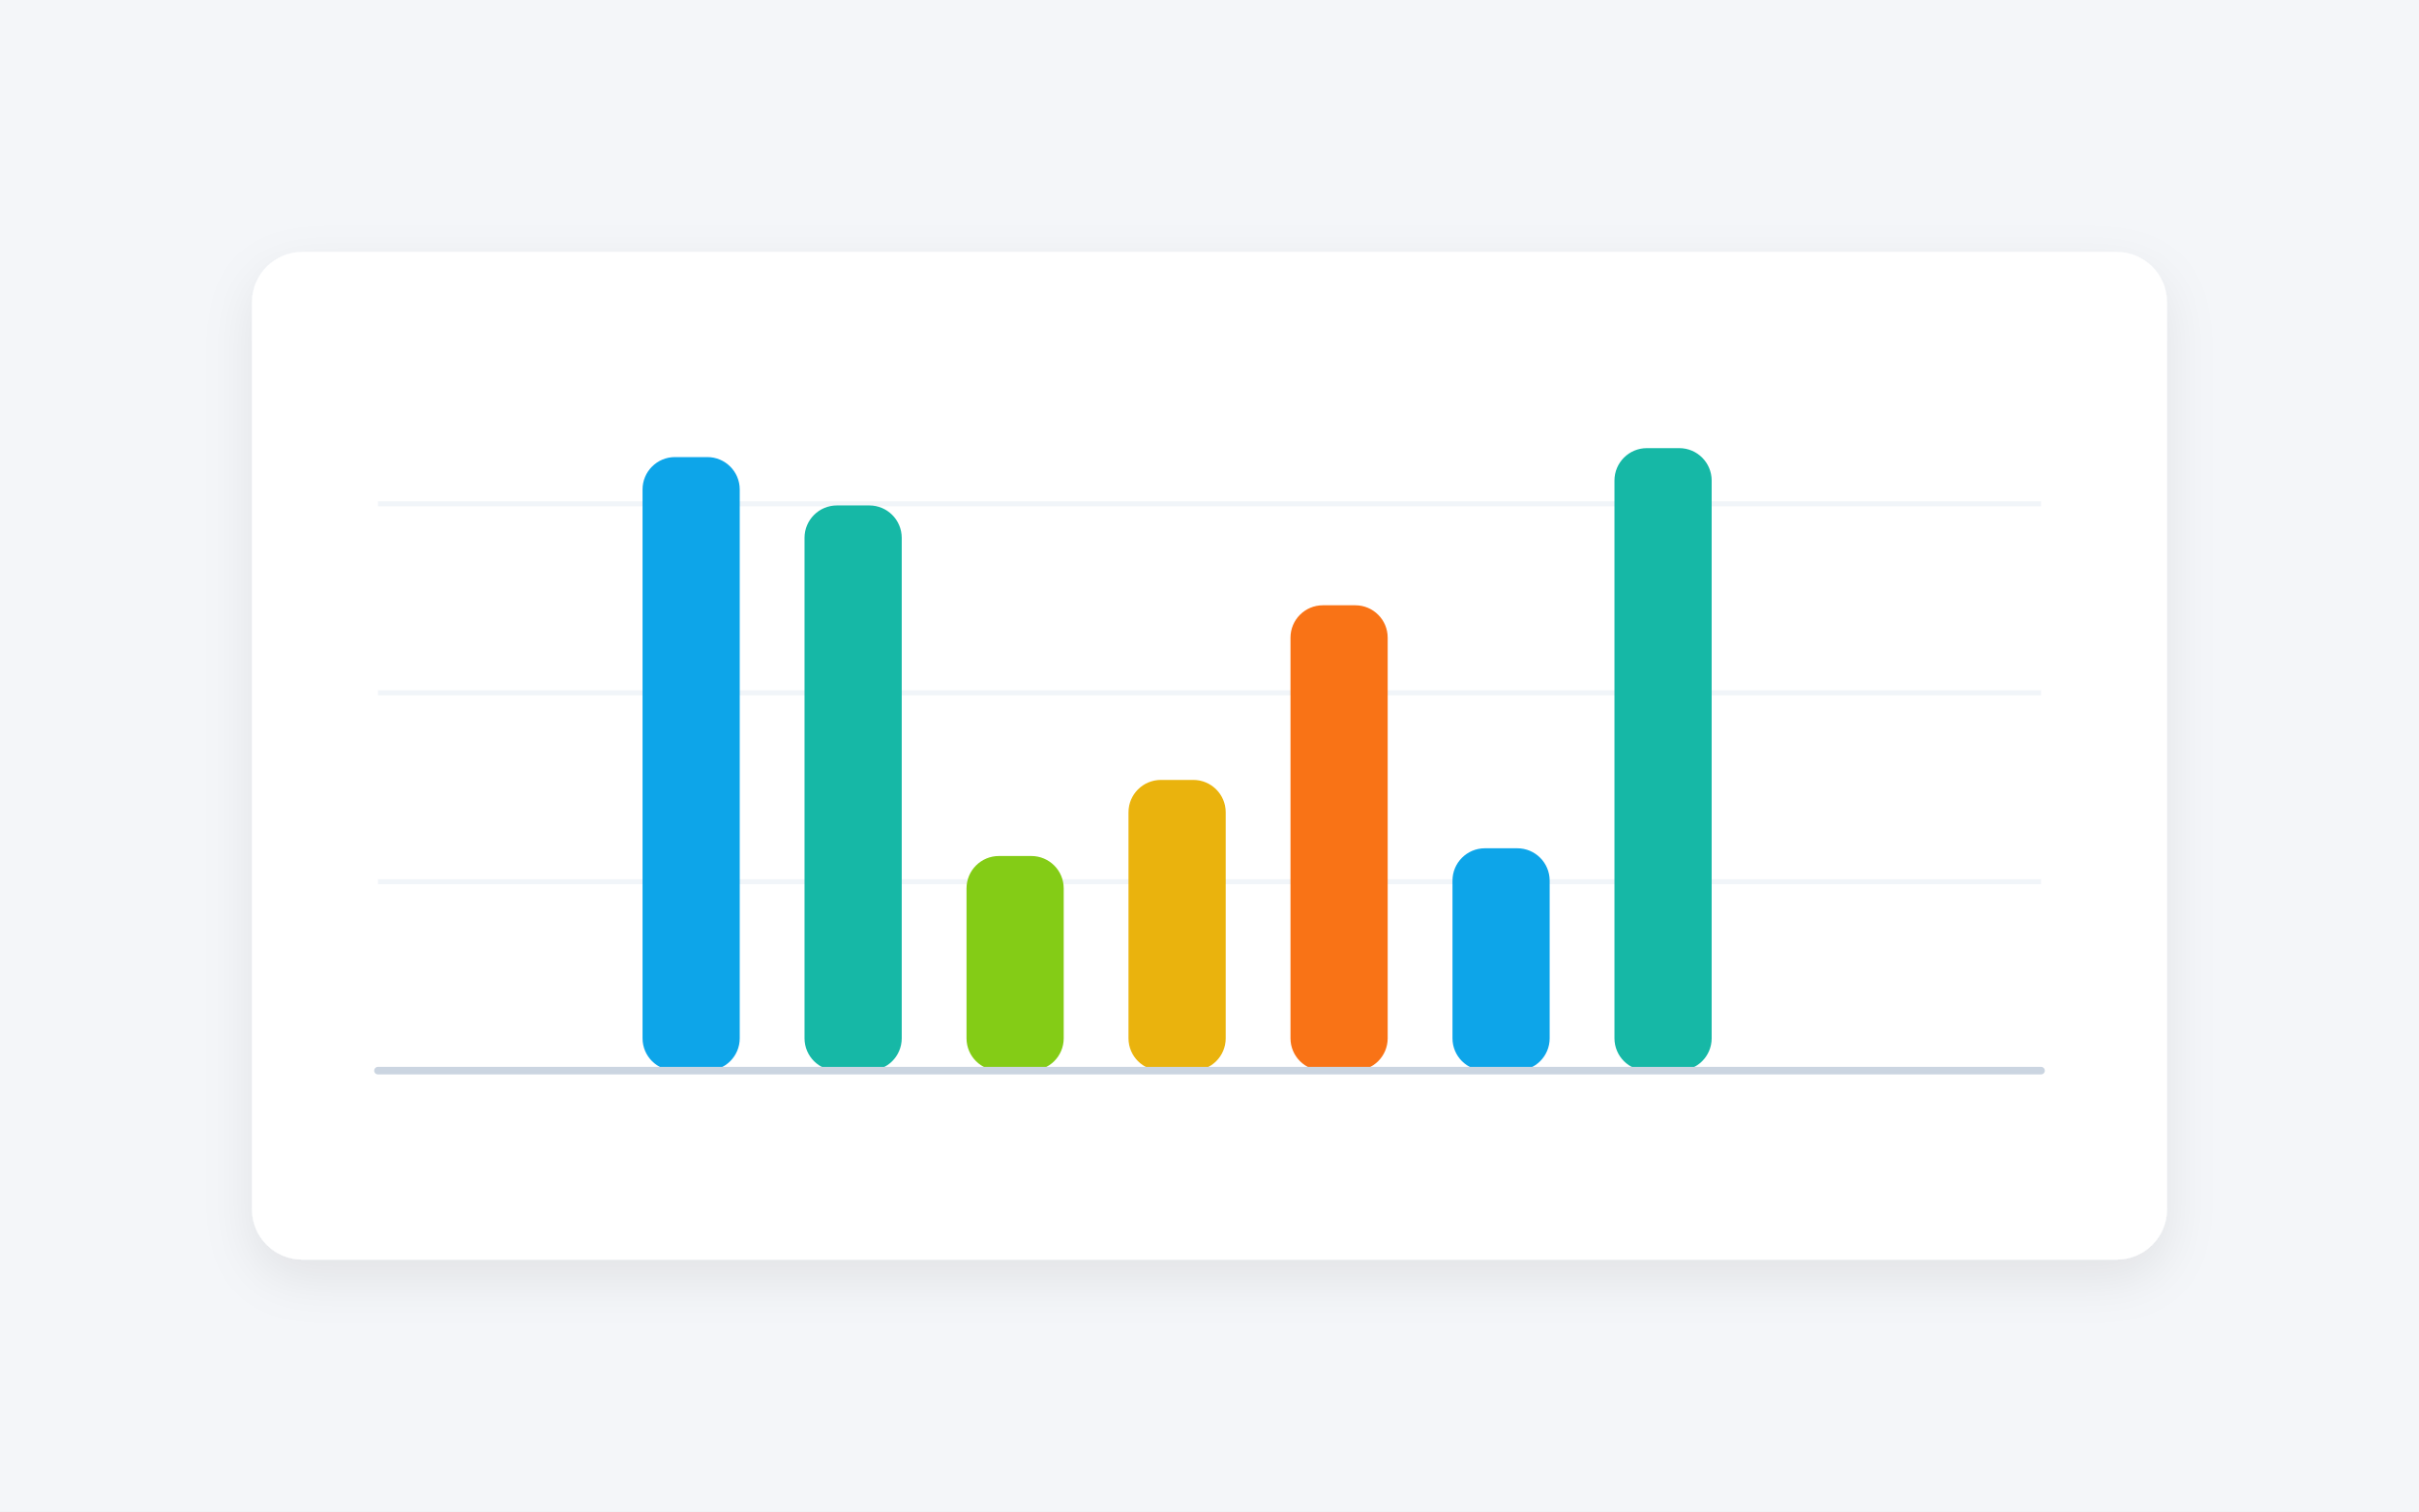
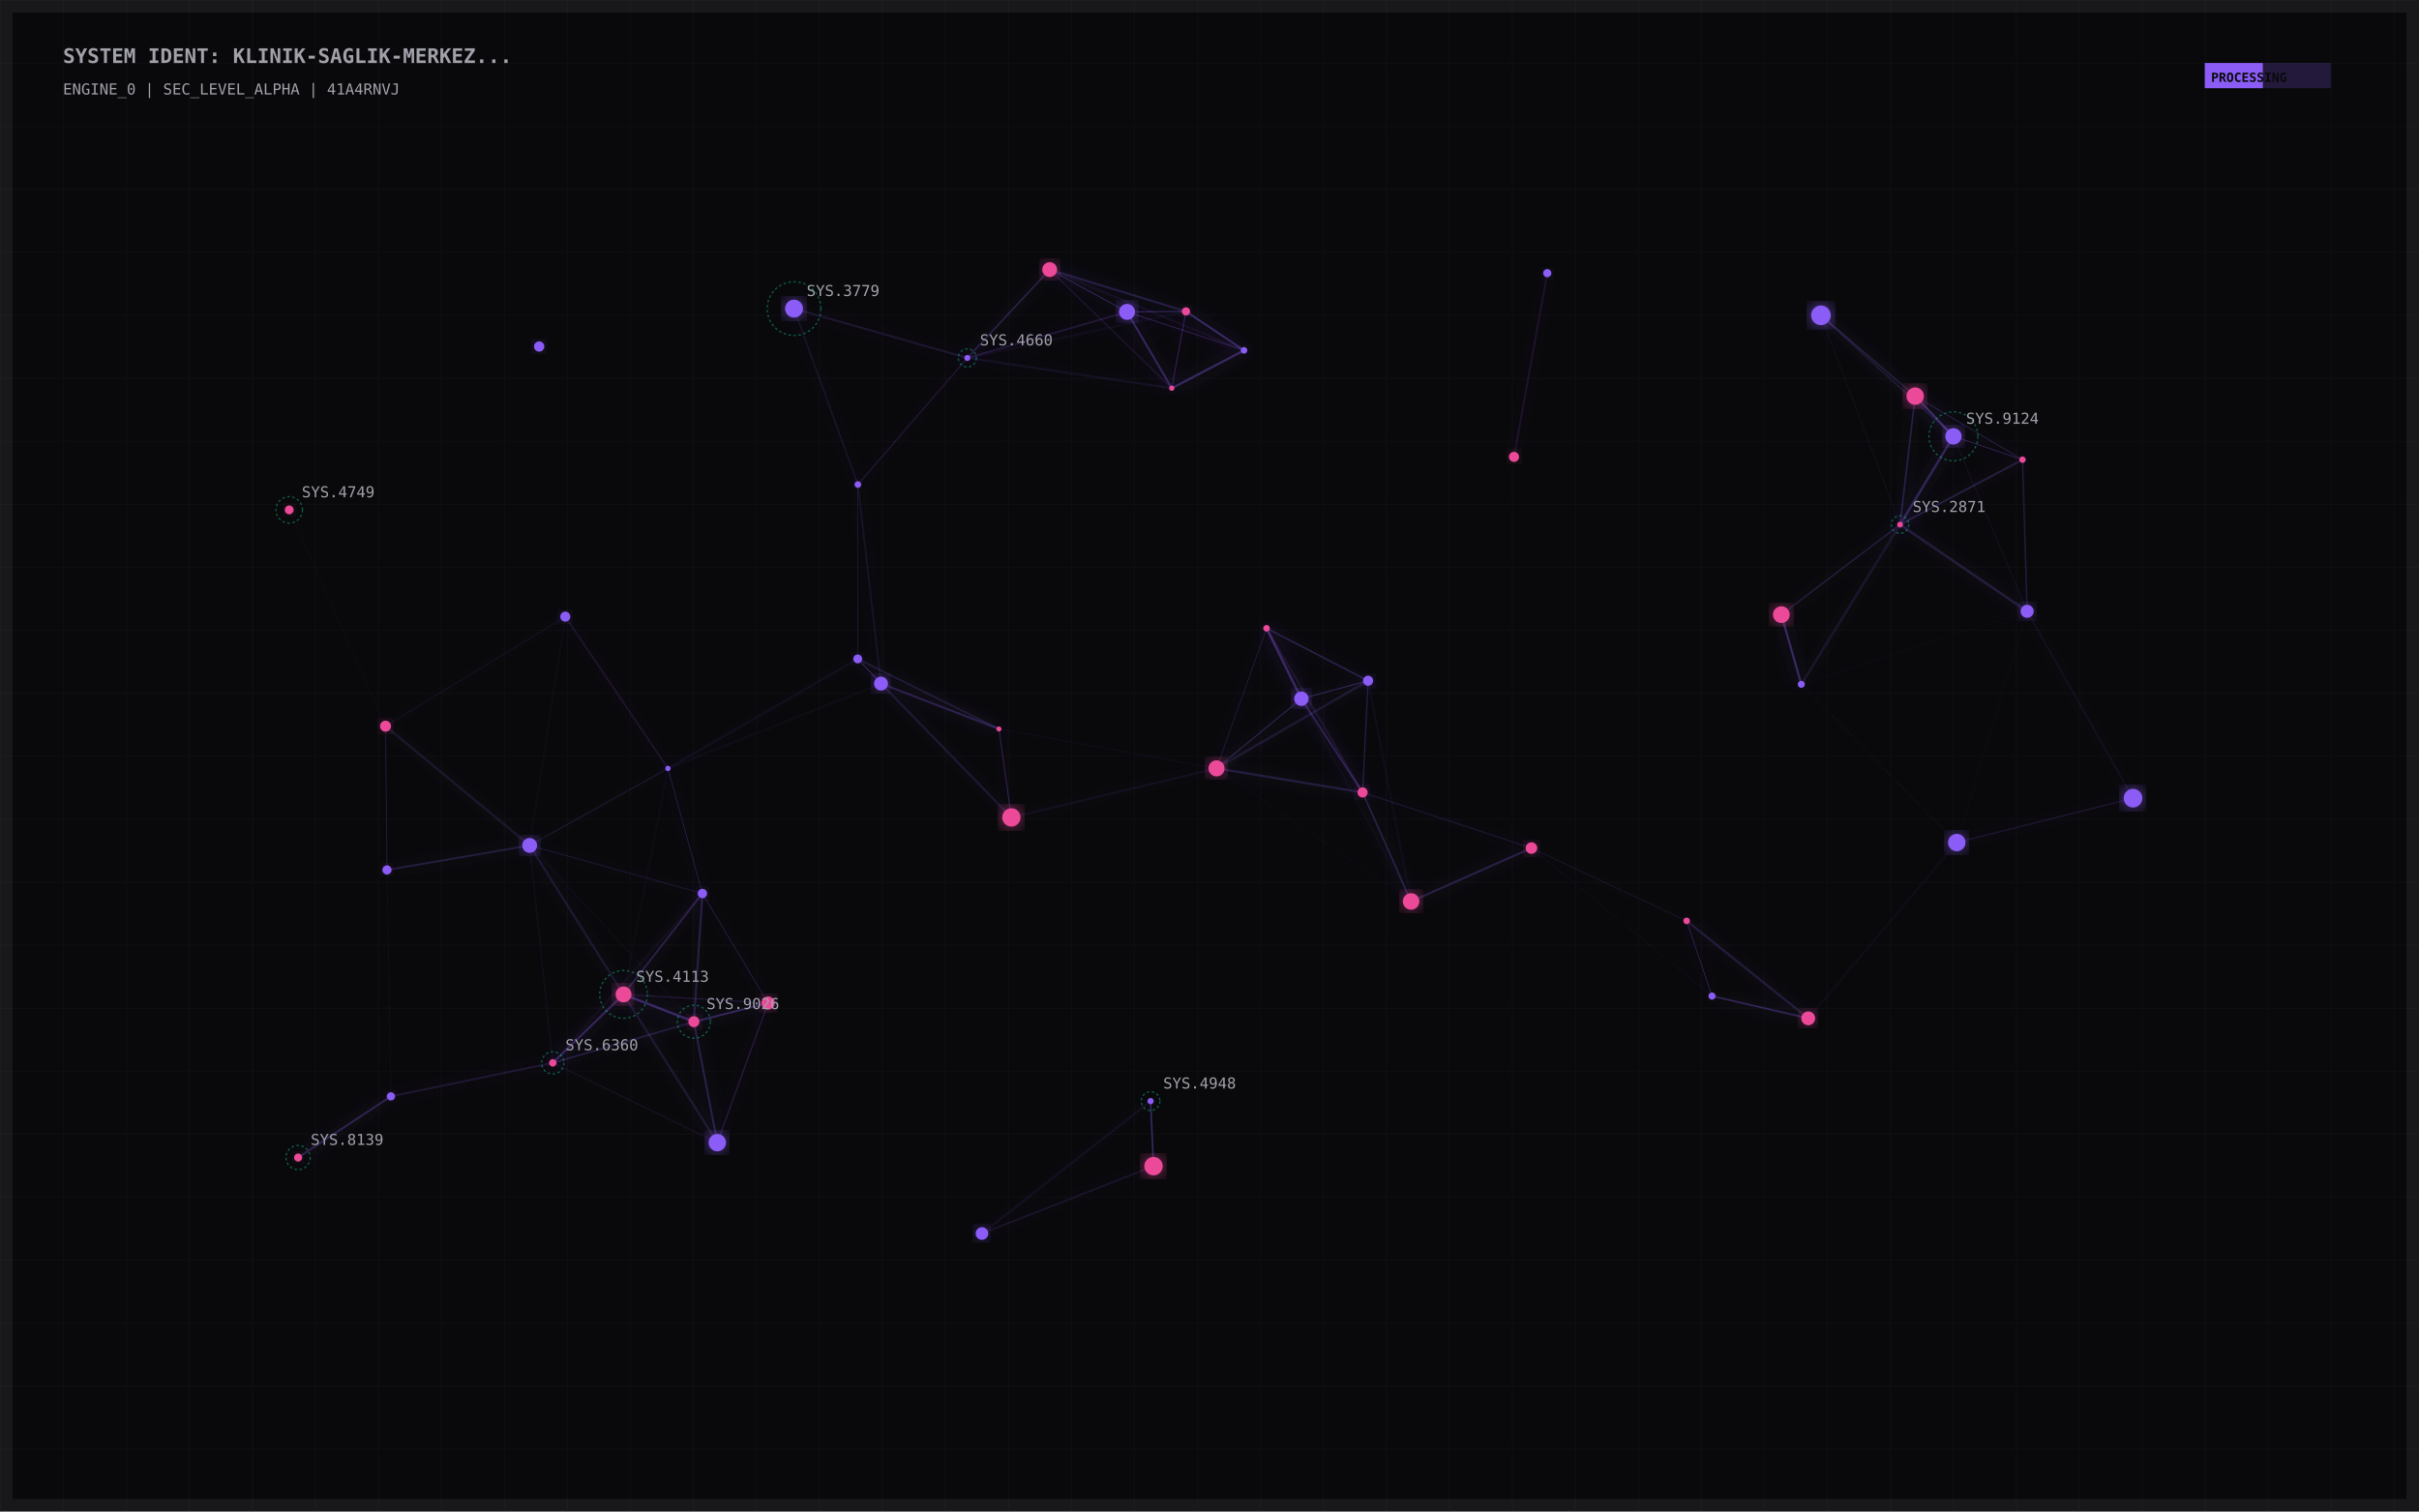
<svg xmlns="http://www.w3.org/2000/svg" width="3840" height="2400" viewBox="0 0 3840 2400">
  <defs>
+     <pattern id="gridPattern" width="100" height="100" patternUnits="userSpaceOnUse">
+       <path d="M 100 0 L 0 0 0 100" fill="none" stroke="#18181b" stroke-width="2" />
+     </pattern>
+     <filter id="glow" x="-20%" y="-20%" width="140%" height="140%">
+       <feGaussianBlur stdDeviation="15" result="blur" />
+       <feComposite in="SourceGraphic" in2="blur" operator="over" />
+     </filter>
    <filter id="shadow" x="-10%" y="-10%" width="120%" height="120%">
-       <feDropShadow dx="0" dy="30" stdDeviation="40" flood-opacity="0.08" />
+       <feDropShadow dx="0" dy="40" stdDeviation="50" flood-opacity="0.15" />
    </filter>
+     <filter id="hugeBlur" x="-50%" y="-50%" width="200%" height="200%">
+       <feGaussianBlur stdDeviation="150" />
+     </filter>
+     <radialGradient id="radarSweep" cx="50%" cy="50%" r="50%">
+       <stop offset="0%" stop-color="#8b5cf6" stop-opacity="1" />
+       <stop offset="100%" stop-color="#09090b" stop-opacity="0" />
+     </radialGradient>
  </defs>
-   <rect width="100%" height="100%" fill="#f4f6f9" />
-   <g transform="translate(400, 400)" filter="url(#shadow)">
-     <rect width="3040" height="1600" rx="80" fill="#ffffff" />
-     <line x1="200" y1="400" x2="2840" y2="400" stroke="#f1f5f9" stroke-width="8" />
-     <line x1="200" y1="700" x2="2840" y2="700" stroke="#f1f5f9" stroke-width="8" />
-     <line x1="200" y1="1000" x2="2840" y2="1000" stroke="#f1f5f9" stroke-width="8" />
-     <line x1="200" y1="1300" x2="2840" y2="1300" stroke="#f1f5f9" stroke-width="8" />
-     <rect x="620" y="325.758" width="154.286" height="974.242" rx="51.429" fill="#0ea5e9" />
-     <rect x="877.143" y="402.541" width="154.286" height="897.459" rx="51.429" fill="#14b8a6" />
-     <rect x="1134.286" y="959.17" width="154.286" height="340.83" rx="51.429" fill="#84cc16" />
-     <rect x="1391.429" y="838.38" width="154.286" height="461.62" rx="51.429" fill="#eab308" />
-     <rect x="1648.571" y="561.06" width="154.286" height="738.94" rx="51.429" fill="#f97316" />
-     <rect x="1905.714" y="946.893" width="154.286" height="353.107" rx="51.429" fill="#0ea5e9" />
-     <rect x="2162.857" y="311.558" width="154.286" height="988.442" rx="51.429" fill="#14b8a6" />
-     <line x1="200" y1="1300" x2="2840" y2="1300" stroke="#cbd5e1" stroke-width="12" stroke-linecap="round" />
+   <rect width="100%" height="100%" fill="#09090b" />
+   <rect width="100%" height="100%" fill="url(#gridPattern)" opacity="0.5" />
+   <line x1="2677.44" y1="1462.15" x2="2870.453" y2="1616.927" stroke="#8b5cf6" stroke-width="3.484" stroke-opacity="0.191" filter="url(#glow)" />
+   <line x1="2677.44" y1="1462.15" x2="2431.08" y2="1346.549" stroke="#8b5cf6" stroke-width="1.205" stroke-opacity="0.16" filter="url(#glow)" />
+   <line x1="2677.44" y1="1462.15" x2="2717.701" y2="1581.534" stroke="#8b5cf6" stroke-width="1.107" stroke-opacity="0.343" filter="url(#glow)" />
+   <line x1="1882.64" y1="494.413" x2="1860.108" y2="616.406" stroke="#8b5cf6" stroke-width="1.383" stroke-opacity="0.345" filter="url(#glow)" />
+   <line x1="1882.64" y1="494.413" x2="1789.077" y2="495.191" stroke="#8b5cf6" stroke-width="1.587" stroke-opacity="0.383" filter="url(#glow)" />
+   <line x1="1882.64" y1="494.413" x2="1974.845" y2="556.307" stroke="#8b5cf6" stroke-width="3.04" stroke-opacity="0.361" filter="url(#glow)" />
+   <line x1="1882.64" y1="494.413" x2="1535.591" y2="568.354" stroke="#8b5cf6" stroke-width="3.538" stroke-opacity="0.056" filter="url(#glow)" />
+   <line x1="1882.64" y1="494.413" x2="1666.286" y2="428.075" stroke="#8b5cf6" stroke-width="3.247" stroke-opacity="0.217" filter="url(#glow)" />
+   <line x1="2403.369" y1="725.425" x2="2456.177" y2="433.734" stroke="#8b5cf6" stroke-width="2.927" stroke-opacity="0.129" filter="url(#glow)" />
+   <line x1="1585.741" y1="1157.466" x2="1605.508" y2="1297.892" stroke="#8b5cf6" stroke-width="1.449" stroke-opacity="0.323" filter="url(#glow)" />
+   <line x1="1585.741" y1="1157.466" x2="1361.568" y2="1046.232" stroke="#8b5cf6" stroke-width="2.597" stroke-opacity="0.187" filter="url(#glow)" />
+   <line x1="1585.741" y1="1157.466" x2="1931.156" y2="1220.018" stroke="#8b5cf6" stroke-width="1.504" stroke-opacity="0.061" filter="url(#glow)" />
+   <line x1="1585.741" y1="1157.466" x2="1398.574" y2="1085.43" stroke="#8b5cf6" stroke-width="3.228" stroke-opacity="0.249" filter="url(#glow)" />
+   <line x1="3217.929" y1="970.655" x2="3016.199" y2="832.942" stroke="#8b5cf6" stroke-width="3.941" stroke-opacity="0.195" filter="url(#glow)" />
+   <line x1="3217.929" y1="970.655" x2="3040.237" y2="628.94" stroke="#8b5cf6" stroke-width="1.035" stroke-opacity="0.019" filter="url(#glow)" />
+   <line x1="3217.929" y1="970.655" x2="2859.462" y2="1086.554" stroke="#8b5cf6" stroke-width="1.927" stroke-opacity="0.029" filter="url(#glow)" />
+   <line x1="3217.929" y1="970.655" x2="2827.753" y2="975.933" stroke="#8b5cf6" stroke-width="1.69" stroke-opacity="0.012" filter="url(#glow)" />
+   <line x1="3217.929" y1="970.655" x2="3386.024" y2="1267.32" stroke="#8b5cf6" stroke-width="3.085" stroke-opacity="0.074" filter="url(#glow)" />
+   <line x1="3217.929" y1="970.655" x2="3106.238" y2="1337.824" stroke="#8b5cf6" stroke-width="3.783" stroke-opacity="0.02" filter="url(#glow)" />
+   <line x1="3217.929" y1="970.655" x2="3210.623" y2="729.867" stroke="#8b5cf6" stroke-width="2.353" stroke-opacity="0.199" filter="url(#glow)" />
+   <line x1="3217.929" y1="970.655" x2="3100.948" y2="692.825" stroke="#8b5cf6" stroke-width="1.075" stroke-opacity="0.123" filter="url(#glow)" />
+   <line x1="1605.508" y1="1297.892" x2="1361.568" y2="1046.232" stroke="#8b5cf6" stroke-width="1.563" stroke-opacity="0.062" filter="url(#glow)" />
+   <line x1="1605.508" y1="1297.892" x2="1931.156" y2="1220.018" stroke="#8b5cf6" stroke-width="3.33" stroke-opacity="0.081" filter="url(#glow)" />
+   <line x1="1605.508" y1="1297.892" x2="1398.574" y2="1085.43" stroke="#8b5cf6" stroke-width="3.445" stroke-opacity="0.129" filter="url(#glow)" />
+   <line x1="877.507" y1="1687.641" x2="840.775" y2="1342.367" stroke="#8b5cf6" stroke-width="2.06" stroke-opacity="0.066" filter="url(#glow)" />
+   <line x1="877.507" y1="1687.641" x2="989.832" y2="1578.935" stroke="#8b5cf6" stroke-width="3.461" stroke-opacity="0.305" filter="url(#glow)" />
+   <line x1="877.507" y1="1687.641" x2="1138.68" y2="1814.268" stroke="#8b5cf6" stroke-width="1.458" stroke-opacity="0.137" filter="url(#glow)" />
+   <line x1="877.507" y1="1687.641" x2="1219.242" y2="1592.656" stroke="#8b5cf6" stroke-width="1.051" stroke-opacity="0.057" filter="url(#glow)" />
+   <line x1="877.507" y1="1687.641" x2="1115.026" y2="1418.727" stroke="#8b5cf6" stroke-width="3.24" stroke-opacity="0.052" filter="url(#glow)" />
+   <line x1="877.507" y1="1687.641" x2="620.522" y2="1740.831" stroke="#8b5cf6" stroke-width="2.855" stroke-opacity="0.172" filter="url(#glow)" />
+   <line x1="877.507" y1="1687.641" x2="1101.517" y2="1622.242" stroke="#8b5cf6" stroke-width="2.515" stroke-opacity="0.208" filter="url(#glow)" />
+   <line x1="459.102" y1="809.604" x2="611.986" y2="1153.05" stroke="#8b5cf6" stroke-width="2.11" stroke-opacity="0.03" filter="url(#glow)" />
+   <line x1="2163.019" y1="1258.23" x2="2171.749" y2="1080.877" stroke="#8b5cf6" stroke-width="1.667" stroke-opacity="0.278" filter="url(#glow)" />
+   <line x1="2163.019" y1="1258.23" x2="1931.156" y2="1220.018" stroke="#8b5cf6" stroke-width="3.486" stroke-opacity="0.206" filter="url(#glow)" />
+   <line x1="2163.019" y1="1258.23" x2="2065.817" y2="1109.465" stroke="#8b5cf6" stroke-width="2.938" stroke-opacity="0.278" filter="url(#glow)" />
+   <line x1="2163.019" y1="1258.23" x2="2431.08" y2="1346.549" stroke="#8b5cf6" stroke-width="2.005" stroke-opacity="0.147" filter="url(#glow)" />
+   <line x1="2163.019" y1="1258.23" x2="2010.562" y2="997.602" stroke="#8b5cf6" stroke-width="3.234" stroke-opacity="0.123" filter="url(#glow)" />
+   <line x1="2163.019" y1="1258.23" x2="2239.983" y2="1431.314" stroke="#8b5cf6" stroke-width="2.401" stroke-opacity="0.263" filter="url(#glow)" />
+   <line x1="2171.749" y1="1080.877" x2="1931.156" y2="1220.018" stroke="#8b5cf6" stroke-width="3.584" stroke-opacity="0.153" filter="url(#glow)" />
+   <line x1="2171.749" y1="1080.877" x2="2065.817" y2="1109.465" stroke="#8b5cf6" stroke-width="1.441" stroke-opacity="0.363" filter="url(#glow)" />
+   <line x1="2171.749" y1="1080.877" x2="2431.08" y2="1346.549" stroke="#8b5cf6" stroke-width="1.045" stroke-opacity="0.036" filter="url(#glow)" />
+   <line x1="2171.749" y1="1080.877" x2="2010.562" y2="997.602" stroke="#8b5cf6" stroke-width="2.318" stroke-opacity="0.273" filter="url(#glow)" />
+   <line x1="2171.749" y1="1080.877" x2="2239.983" y2="1431.314" stroke="#8b5cf6" stroke-width="3.239" stroke-opacity="0.054" filter="url(#glow)" />
+   <line x1="840.775" y1="1342.367" x2="989.832" y2="1578.935" stroke="#8b5cf6" stroke-width="3.516" stroke-opacity="0.15" filter="url(#glow)" />
+   <line x1="840.775" y1="1342.367" x2="897.342" y2="979.096" stroke="#8b5cf6" stroke-width="2.326" stroke-opacity="0.04" filter="url(#glow)" />
+   <line x1="840.775" y1="1342.367" x2="614.32" y2="1381.298" stroke="#8b5cf6" stroke-width="2.92" stroke-opacity="0.213" filter="url(#glow)" />
+   <line x1="840.775" y1="1342.367" x2="1060.309" y2="1220.137" stroke="#8b5cf6" stroke-width="1.418" stroke-opacity="0.186" filter="url(#glow)" />
+   <line x1="840.775" y1="1342.367" x2="611.986" y2="1153.05" stroke="#8b5cf6" stroke-width="3.87" stroke-opacity="0.129" filter="url(#glow)" />
+   <line x1="840.775" y1="1342.367" x2="1115.026" y2="1418.727" stroke="#8b5cf6" stroke-width="1.849" stroke-opacity="0.144" filter="url(#glow)" />
+   <line x1="840.775" y1="1342.367" x2="1101.517" y2="1622.242" stroke="#8b5cf6" stroke-width="3.401" stroke-opacity="0.022" filter="url(#glow)" />
+   <line x1="989.832" y1="1578.935" x2="1138.68" y2="1814.268" stroke="#8b5cf6" stroke-width="3.555" stroke-opacity="0.152" filter="url(#glow)" />
+   <line x1="989.832" y1="1578.935" x2="1219.242" y2="1592.656" stroke="#8b5cf6" stroke-width="1.637" stroke-opacity="0.213" filter="url(#glow)" />
+   <line x1="989.832" y1="1578.935" x2="1060.309" y2="1220.137" stroke="#8b5cf6" stroke-width="2.195" stroke-opacity="0.043" filter="url(#glow)" />
+   <line x1="989.832" y1="1578.935" x2="1115.026" y2="1418.727" stroke="#8b5cf6" stroke-width="2.882" stroke-opacity="0.246" filter="url(#glow)" />
+   <line x1="989.832" y1="1578.935" x2="1101.517" y2="1622.242" stroke="#8b5cf6" stroke-width="3.832" stroke-opacity="0.35" filter="url(#glow)" />
+   <line x1="1260.514" y1="490.01" x2="1361.814" y2="769.314" stroke="#8b5cf6" stroke-width="2.515" stroke-opacity="0.129" filter="url(#glow)" />
+   <line x1="1260.514" y1="490.01" x2="1535.591" y2="568.354" stroke="#8b5cf6" stroke-width="3.244" stroke-opacity="0.142" filter="url(#glow)" />
+   <line x1="1361.568" y1="1046.232" x2="1361.814" y2="769.314" stroke="#8b5cf6" stroke-width="2.682" stroke-opacity="0.154" filter="url(#glow)" />
+   <line x1="1361.568" y1="1046.232" x2="1398.574" y2="1085.43" stroke="#8b5cf6" stroke-width="1.017" stroke-opacity="0.433" filter="url(#glow)" />
+   <line x1="1361.568" y1="1046.232" x2="1060.309" y2="1220.137" stroke="#8b5cf6" stroke-width="3.462" stroke-opacity="0.065" filter="url(#glow)" />
+   <line x1="3016.199" y1="832.942" x2="3040.237" y2="628.94" stroke="#8b5cf6" stroke-width="2.561" stroke-opacity="0.243" filter="url(#glow)" />
+   <line x1="3016.199" y1="832.942" x2="2859.462" y2="1086.554" stroke="#8b5cf6" stroke-width="3.895" stroke-opacity="0.127" filter="url(#glow)" />
+   <line x1="3016.199" y1="832.942" x2="2890.636" y2="500.632" stroke="#8b5cf6" stroke-width="1.918" stroke-opacity="0.056" filter="url(#glow)" />
+   <line x1="3016.199" y1="832.942" x2="2827.753" y2="975.933" stroke="#8b5cf6" stroke-width="2.362" stroke-opacity="0.204" filter="url(#glow)" />
+   <line x1="3016.199" y1="832.942" x2="3210.623" y2="729.867" stroke="#8b5cf6" stroke-width="2.915" stroke-opacity="0.225" filter="url(#glow)" />
+   <line x1="3016.199" y1="832.942" x2="3100.948" y2="692.825" stroke="#8b5cf6" stroke-width="3.901" stroke-opacity="0.295" filter="url(#glow)" />
+   <line x1="2870.453" y1="1616.927" x2="3106.238" y2="1337.824" stroke="#8b5cf6" stroke-width="3.391" stroke-opacity="0.043" filter="url(#glow)" />
+   <line x1="2870.453" y1="1616.927" x2="2717.701" y2="1581.534" stroke="#8b5cf6" stroke-width="2.664" stroke-opacity="0.304" filter="url(#glow)" />
+   <line x1="1138.68" y1="1814.268" x2="1219.242" y2="1592.656" stroke="#8b5cf6" stroke-width="2.14" stroke-opacity="0.205" filter="url(#glow)" />
+   <line x1="1138.68" y1="1814.268" x2="1115.026" y2="1418.727" stroke="#8b5cf6" stroke-width="3.069" stroke-opacity="0.005" filter="url(#glow)" />
+   <line x1="1138.68" y1="1814.268" x2="1101.517" y2="1622.242" stroke="#8b5cf6" stroke-width="2.942" stroke-opacity="0.256" filter="url(#glow)" />
+   <line x1="1219.242" y1="1592.656" x2="1115.026" y2="1418.727" stroke="#8b5cf6" stroke-width="1.297" stroke-opacity="0.247" filter="url(#glow)" />
+   <line x1="1219.242" y1="1592.656" x2="1101.517" y2="1622.242" stroke="#8b5cf6" stroke-width="2.648" stroke-opacity="0.348" filter="url(#glow)" />
+   <line x1="1860.108" y1="616.406" x2="1789.077" y2="495.191" stroke="#8b5cf6" stroke-width="3.204" stroke-opacity="0.324" filter="url(#glow)" />
+   <line x1="1860.108" y1="616.406" x2="1974.845" y2="556.307" stroke="#8b5cf6" stroke-width="3.538" stroke-opacity="0.338" filter="url(#glow)" />
+   <line x1="1860.108" y1="616.406" x2="1535.591" y2="568.354" stroke="#8b5cf6" stroke-width="3.572" stroke-opacity="0.09" filter="url(#glow)" />
+   <line x1="1860.108" y1="616.406" x2="1666.286" y2="428.075" stroke="#8b5cf6" stroke-width="1.792" stroke-opacity="0.162" filter="url(#glow)" />
+   <line x1="897.342" y1="979.096" x2="1060.309" y2="1220.137" stroke="#8b5cf6" stroke-width="2.845" stroke-opacity="0.136" filter="url(#glow)" />
+   <line x1="897.342" y1="979.096" x2="611.986" y2="1153.05" stroke="#8b5cf6" stroke-width="2.061" stroke-opacity="0.082" filter="url(#glow)" />
+   <line x1="1361.814" y1="769.314" x2="1398.574" y2="1085.43" stroke="#8b5cf6" stroke-width="3.134" stroke-opacity="0.102" filter="url(#glow)" />
+   <line x1="1361.814" y1="769.314" x2="1535.591" y2="568.354" stroke="#8b5cf6" stroke-width="2.02" stroke-opacity="0.168" filter="url(#glow)" />
+   <line x1="1558.802" y1="1958.557" x2="1826.494" y2="1748.365" stroke="#8b5cf6" stroke-width="3.865" stroke-opacity="0.075" filter="url(#glow)" />
+   <line x1="1558.802" y1="1958.557" x2="1831.13" y2="1851.614" stroke="#8b5cf6" stroke-width="2.713" stroke-opacity="0.134" filter="url(#glow)" />
+   <line x1="1931.156" y1="1220.018" x2="2065.817" y2="1109.465" stroke="#8b5cf6" stroke-width="1.792" stroke-opacity="0.282" filter="url(#glow)" />
+   <line x1="1931.156" y1="1220.018" x2="2010.562" y2="997.602" stroke="#8b5cf6" stroke-width="1.381" stroke-opacity="0.205" filter="url(#glow)" />
+   <line x1="1931.156" y1="1220.018" x2="2239.983" y2="1431.314" stroke="#8b5cf6" stroke-width="2.033" stroke-opacity="0.032" filter="url(#glow)" />
+   <line x1="614.32" y1="1381.298" x2="611.986" y2="1153.05" stroke="#8b5cf6" stroke-width="1.465" stroke-opacity="0.215" filter="url(#glow)" />
+   <line x1="614.32" y1="1381.298" x2="620.522" y2="1740.831" stroke="#8b5cf6" stroke-width="1.52" stroke-opacity="0.051" filter="url(#glow)" />
+   <line x1="1789.077" y1="495.191" x2="1974.845" y2="556.307" stroke="#8b5cf6" stroke-width="1.634" stroke-opacity="0.256" filter="url(#glow)" />
+   <line x1="1789.077" y1="495.191" x2="1535.591" y2="568.354" stroke="#8b5cf6" stroke-width="3.028" stroke-opacity="0.17" filter="url(#glow)" />
+   <line x1="1789.077" y1="495.191" x2="1666.286" y2="428.075" stroke="#8b5cf6" stroke-width="1.484" stroke-opacity="0.325" filter="url(#glow)" />
+   <line x1="1398.574" y1="1085.43" x2="1060.309" y2="1220.137" stroke="#8b5cf6" stroke-width="2.607" stroke-opacity="0.045" filter="url(#glow)" />
+   <line x1="1060.309" y1="1220.137" x2="1115.026" y2="1418.727" stroke="#8b5cf6" stroke-width="1.35" stroke-opacity="0.243" filter="url(#glow)" />
+   <line x1="1826.494" y1="1748.365" x2="1831.13" y2="1851.614" stroke="#8b5cf6" stroke-width="2.435" stroke-opacity="0.371" filter="url(#glow)" />
+   <line x1="3040.237" y1="628.94" x2="2890.636" y2="500.632" stroke="#8b5cf6" stroke-width="1.844" stroke-opacity="0.254" filter="url(#glow)" />
+   <line x1="3040.237" y1="628.94" x2="3210.623" y2="729.867" stroke="#8b5cf6" stroke-width="1.319" stroke-opacity="0.252" filter="url(#glow)" />
+   <line x1="3040.237" y1="628.94" x2="3100.948" y2="692.825" stroke="#8b5cf6" stroke-width="3.01" stroke-opacity="0.39" filter="url(#glow)" />
+   <line x1="2859.462" y1="1086.554" x2="2827.753" y2="975.933" stroke="#8b5cf6" stroke-width="3.342" stroke-opacity="0.356" filter="url(#glow)" />
+   <line x1="2859.462" y1="1086.554" x2="3106.238" y2="1337.824" stroke="#8b5cf6" stroke-width="1.027" stroke-opacity="0.06" filter="url(#glow)" />
+   <line x1="2065.817" y1="1109.465" x2="2010.562" y2="997.602" stroke="#8b5cf6" stroke-width="3.765" stroke-opacity="0.344" filter="url(#glow)" />
+   <line x1="2065.817" y1="1109.465" x2="2239.983" y2="1431.314" stroke="#8b5cf6" stroke-width="2.896" stroke-opacity="0.043" filter="url(#glow)" />
+   <line x1="1115.026" y1="1418.727" x2="1101.517" y2="1622.242" stroke="#8b5cf6" stroke-width="3.093" stroke-opacity="0.245" filter="url(#glow)" />
+   <line x1="1974.845" y1="556.307" x2="1666.286" y2="428.075" stroke="#8b5cf6" stroke-width="3.052" stroke-opacity="0.082" filter="url(#glow)" />
+   <line x1="2890.636" y1="500.632" x2="3210.623" y2="729.867" stroke="#8b5cf6" stroke-width="3.722" stroke-opacity="0.008" filter="url(#glow)" />
+   <line x1="2890.636" y1="500.632" x2="3100.948" y2="692.825" stroke="#8b5cf6" stroke-width="3.081" stroke-opacity="0.144" filter="url(#glow)" />
+   <line x1="2827.753" y1="975.933" x2="3100.948" y2="692.825" stroke="#8b5cf6" stroke-width="3.684" stroke-opacity="0.008" filter="url(#glow)" />
+   <line x1="620.522" y1="1740.831" x2="473.221" y2="1837.947" stroke="#8b5cf6" stroke-width="3.152" stroke-opacity="0.279" filter="url(#glow)" />
+   <line x1="2431.08" y1="1346.549" x2="2717.701" y2="1581.534" stroke="#8b5cf6" stroke-width="1.493" stroke-opacity="0.037" filter="url(#glow)" />
+   <line x1="2431.08" y1="1346.549" x2="2239.983" y2="1431.314" stroke="#8b5cf6" stroke-width="3.205" stroke-opacity="0.239" filter="url(#glow)" />
+   <line x1="3386.024" y1="1267.32" x2="3106.238" y2="1337.824" stroke="#8b5cf6" stroke-width="2.397" stroke-opacity="0.139" filter="url(#glow)" />
+   <line x1="1535.591" y1="568.354" x2="1666.286" y2="428.075" stroke="#8b5cf6" stroke-width="2.404" stroke-opacity="0.26" filter="url(#glow)" />
+   <line x1="3210.623" y1="729.867" x2="3100.948" y2="692.825" stroke="#8b5cf6" stroke-width="1.144" stroke-opacity="0.355" filter="url(#glow)" />
+   <circle cx="2677.44" cy="1462.15" r="5.266" fill="#ec4899" filter="url(#glow)" />
+   <circle cx="1882.64" cy="494.413" r="6.549" fill="#ec4899" filter="url(#glow)" />
+   <circle cx="2403.369" cy="725.425" r="8.04" fill="#ec4899" filter="url(#glow)" />
+   <circle cx="1585.741" cy="1157.466" r="4.044" fill="#ec4899" filter="url(#glow)" />
+   <circle cx="3217.929" cy="970.655" r="10.397" fill="#8b5cf6" filter="url(#glow)" />
+   <circle cx="1605.508" cy="1297.892" r="14.555" fill="#ec4899" filter="url(#glow)" />
+   <circle cx="877.507" cy="1687.641" r="5.899" fill="#ec4899" filter="url(#glow)" />
+   <circle cx="877.507" cy="1687.641" r="17.698" fill="none" stroke="#10b981" stroke-width="2" stroke-dasharray="4 4" opacity="0.5" />
+   <text x="897.507" y="1667.641" fill="#a1a1aa" font-family="monospace" font-size="24">SYS.6360</text>
+   <circle cx="459.102" cy="809.604" r="7.023" fill="#ec4899" filter="url(#glow)" />
+   <circle cx="459.102" cy="809.604" r="21.07" fill="none" stroke="#10b981" stroke-width="2" stroke-dasharray="4 4" opacity="0.5" />
+   <text x="479.102" y="789.604" fill="#a1a1aa" font-family="monospace" font-size="24">SYS.4749</text>
+   <circle cx="2163.019" cy="1258.23" r="8.034" fill="#ec4899" filter="url(#glow)" />
+   <circle cx="2171.749" cy="1080.877" r="8.056" fill="#8b5cf6" filter="url(#glow)" />
+   <circle cx="840.775" cy="1342.367" r="11.792" fill="#8b5cf6" filter="url(#glow)" />
+   <circle cx="989.832" cy="1578.935" r="12.635" fill="#ec4899" filter="url(#glow)" />
+   <circle cx="989.832" cy="1578.935" r="37.905" fill="none" stroke="#10b981" stroke-width="2" stroke-dasharray="4 4" opacity="0.5" />
+   <text x="1009.832" y="1558.935" fill="#a1a1aa" font-family="monospace" font-size="24">SYS.4113</text>
+   <circle cx="1260.514" cy="490.01" r="14.23" fill="#8b5cf6" filter="url(#glow)" />
+   <circle cx="1260.514" cy="490.01" r="42.69" fill="none" stroke="#10b981" stroke-width="2" stroke-dasharray="4 4" opacity="0.5" />
+   <text x="1280.514" y="470.01" fill="#a1a1aa" font-family="monospace" font-size="24">SYS.3779</text>
+   <circle cx="1361.568" cy="1046.232" r="7.043" fill="#8b5cf6" filter="url(#glow)" />
+   <circle cx="3016.199" cy="832.942" r="4.626" fill="#ec4899" filter="url(#glow)" />
+   <circle cx="3016.199" cy="832.942" r="13.879" fill="none" stroke="#10b981" stroke-width="2" stroke-dasharray="4 4" opacity="0.5" />
+   <text x="3036.199" y="812.942" fill="#a1a1aa" font-family="monospace" font-size="24">SYS.2871</text>
+   <circle cx="2870.453" cy="1616.927" r="11.025" fill="#ec4899" filter="url(#glow)" />
+   <circle cx="2456.177" cy="433.734" r="6.506" fill="#8b5cf6" filter="url(#glow)" />
+   <circle cx="1138.68" cy="1814.268" r="13.834" fill="#8b5cf6" filter="url(#glow)" />
+   <circle cx="1219.242" cy="1592.656" r="10.483" fill="#ec4899" filter="url(#glow)" />
+   <circle cx="1860.108" cy="616.406" r="4.212" fill="#ec4899" filter="url(#glow)" />
+   <circle cx="897.342" cy="979.096" r="7.982" fill="#8b5cf6" filter="url(#glow)" />
+   <circle cx="1361.814" cy="769.314" r="5.34" fill="#8b5cf6" filter="url(#glow)" />
+   <circle cx="1558.802" cy="1958.557" r="10.036" fill="#8b5cf6" filter="url(#glow)" />
+   <circle cx="1931.156" cy="1220.018" r="12.752" fill="#ec4899" filter="url(#glow)" />
+   <circle cx="614.32" cy="1381.298" r="7.308" fill="#8b5cf6" filter="url(#glow)" />
+   <circle cx="1789.077" cy="495.191" r="12.706" fill="#8b5cf6" filter="url(#glow)" />
+   <circle cx="1398.574" cy="1085.43" r="11.094" fill="#8b5cf6" filter="url(#glow)" />
+   <circle cx="1060.309" cy="1220.137" r="4.256" fill="#8b5cf6" filter="url(#glow)" />
+   <circle cx="1826.494" cy="1748.365" r="4.969" fill="#8b5cf6" filter="url(#glow)" />
+   <circle cx="1826.494" cy="1748.365" r="14.906" fill="none" stroke="#10b981" stroke-width="2" stroke-dasharray="4 4" opacity="0.5" />
+   <text x="1846.494" y="1728.365" fill="#a1a1aa" font-family="monospace" font-size="24">SYS.4948</text>
+   <circle cx="3040.237" cy="628.94" r="13.827" fill="#ec4899" filter="url(#glow)" />
+   <circle cx="2859.462" cy="1086.554" r="5.575" fill="#8b5cf6" filter="url(#glow)" />
+   <circle cx="2065.817" cy="1109.465" r="11.445" fill="#8b5cf6" filter="url(#glow)" />
+   <circle cx="611.986" cy="1153.05" r="8.741" fill="#ec4899" filter="url(#glow)" />
+   <circle cx="855.868" cy="550.192" r="8.188" fill="#8b5cf6" filter="url(#glow)" />
+   <circle cx="1115.026" cy="1418.727" r="7.44" fill="#8b5cf6" filter="url(#glow)" />
+   <circle cx="1974.845" cy="556.307" r="5.19" fill="#8b5cf6" filter="url(#glow)" />
+   <circle cx="2890.636" cy="500.632" r="15.601" fill="#8b5cf6" filter="url(#glow)" />
+   <circle cx="2827.753" cy="975.933" r="13.278" fill="#ec4899" filter="url(#glow)" />
+   <circle cx="1831.13" cy="1851.614" r="14.609" fill="#ec4899" filter="url(#glow)" />
+   <circle cx="620.522" cy="1740.831" r="6.527" fill="#8b5cf6" filter="url(#glow)" />
+   <circle cx="2431.08" cy="1346.549" r="9.202" fill="#ec4899" filter="url(#glow)" />
+   <circle cx="3386.024" cy="1267.32" r="14.807" fill="#8b5cf6" filter="url(#glow)" />
+   <circle cx="1535.591" cy="568.354" r="4.787" fill="#8b5cf6" filter="url(#glow)" />
+   <circle cx="1535.591" cy="568.354" r="14.362" fill="none" stroke="#10b981" stroke-width="2" stroke-dasharray="4 4" opacity="0.5" />
+   <text x="1555.591" y="548.354" fill="#a1a1aa" font-family="monospace" font-size="24">SYS.4660</text>
+   <circle cx="3106.238" cy="1337.824" r="13.831" fill="#8b5cf6" filter="url(#glow)" />
+   <circle cx="1101.517" cy="1622.242" r="8.739" fill="#ec4899" filter="url(#glow)" />
+   <circle cx="1101.517" cy="1622.242" r="26.218" fill="none" stroke="#10b981" stroke-width="2" stroke-dasharray="4 4" opacity="0.5" />
+   <text x="1121.517" y="1602.242" fill="#a1a1aa" font-family="monospace" font-size="24">SYS.9026</text>
+   <circle cx="1666.286" cy="428.075" r="11.774" fill="#ec4899" filter="url(#glow)" />
+   <circle cx="2010.562" cy="997.602" r="5.247" fill="#ec4899" filter="url(#glow)" />
+   <circle cx="473.221" cy="1837.947" r="6.426" fill="#ec4899" filter="url(#glow)" />
+   <circle cx="473.221" cy="1837.947" r="19.278" fill="none" stroke="#10b981" stroke-width="2" stroke-dasharray="4 4" opacity="0.5" />
+   <text x="493.221" y="1817.947" fill="#a1a1aa" font-family="monospace" font-size="24">SYS.8139</text>
+   <circle cx="3210.623" cy="729.867" r="5.097" fill="#ec4899" filter="url(#glow)" />
+   <circle cx="3100.948" cy="692.825" r="12.97" fill="#8b5cf6" filter="url(#glow)" />
+   <circle cx="3100.948" cy="692.825" r="38.909" fill="none" stroke="#10b981" stroke-width="2" stroke-dasharray="4 4" opacity="0.5" />
+   <text x="3120.948" y="672.825" fill="#a1a1aa" font-family="monospace" font-size="24">SYS.9124</text>
+   <circle cx="2717.701" cy="1581.534" r="5.671" fill="#8b5cf6" filter="url(#glow)" />
+   <circle cx="2239.983" cy="1431.314" r="13.118" fill="#ec4899" filter="url(#glow)" />
+   <text x="100" y="100" fill="#a1a1aa" font-family="monospace" font-size="32" font-weight="bold">SYSTEM IDENT: KLINIK-SAGLIK-MERKEZ...</text>
+   <text x="100" y="150" fill="#a1a1aa" font-family="monospace" font-size="24">ENGINE_0 | SEC_LEVEL_ALPHA | 41A4RNVJ</text>
+   <g transform="translate(3500, 100)">
+     <rect width="200" height="40" fill="#8b5cf6" opacity="0.2" />
+     <rect width="92.12" height="40" fill="#8b5cf6" />
+     <text x="10" y="30" fill="#09090b" font-family="monospace" font-size="20" font-weight="bold">PROCESSING</text>
  </g>
+   <rect width="3840" height="2400" fill="none" stroke="#a1a1aa" stroke-width="40" opacity="0.1" />
</svg>
